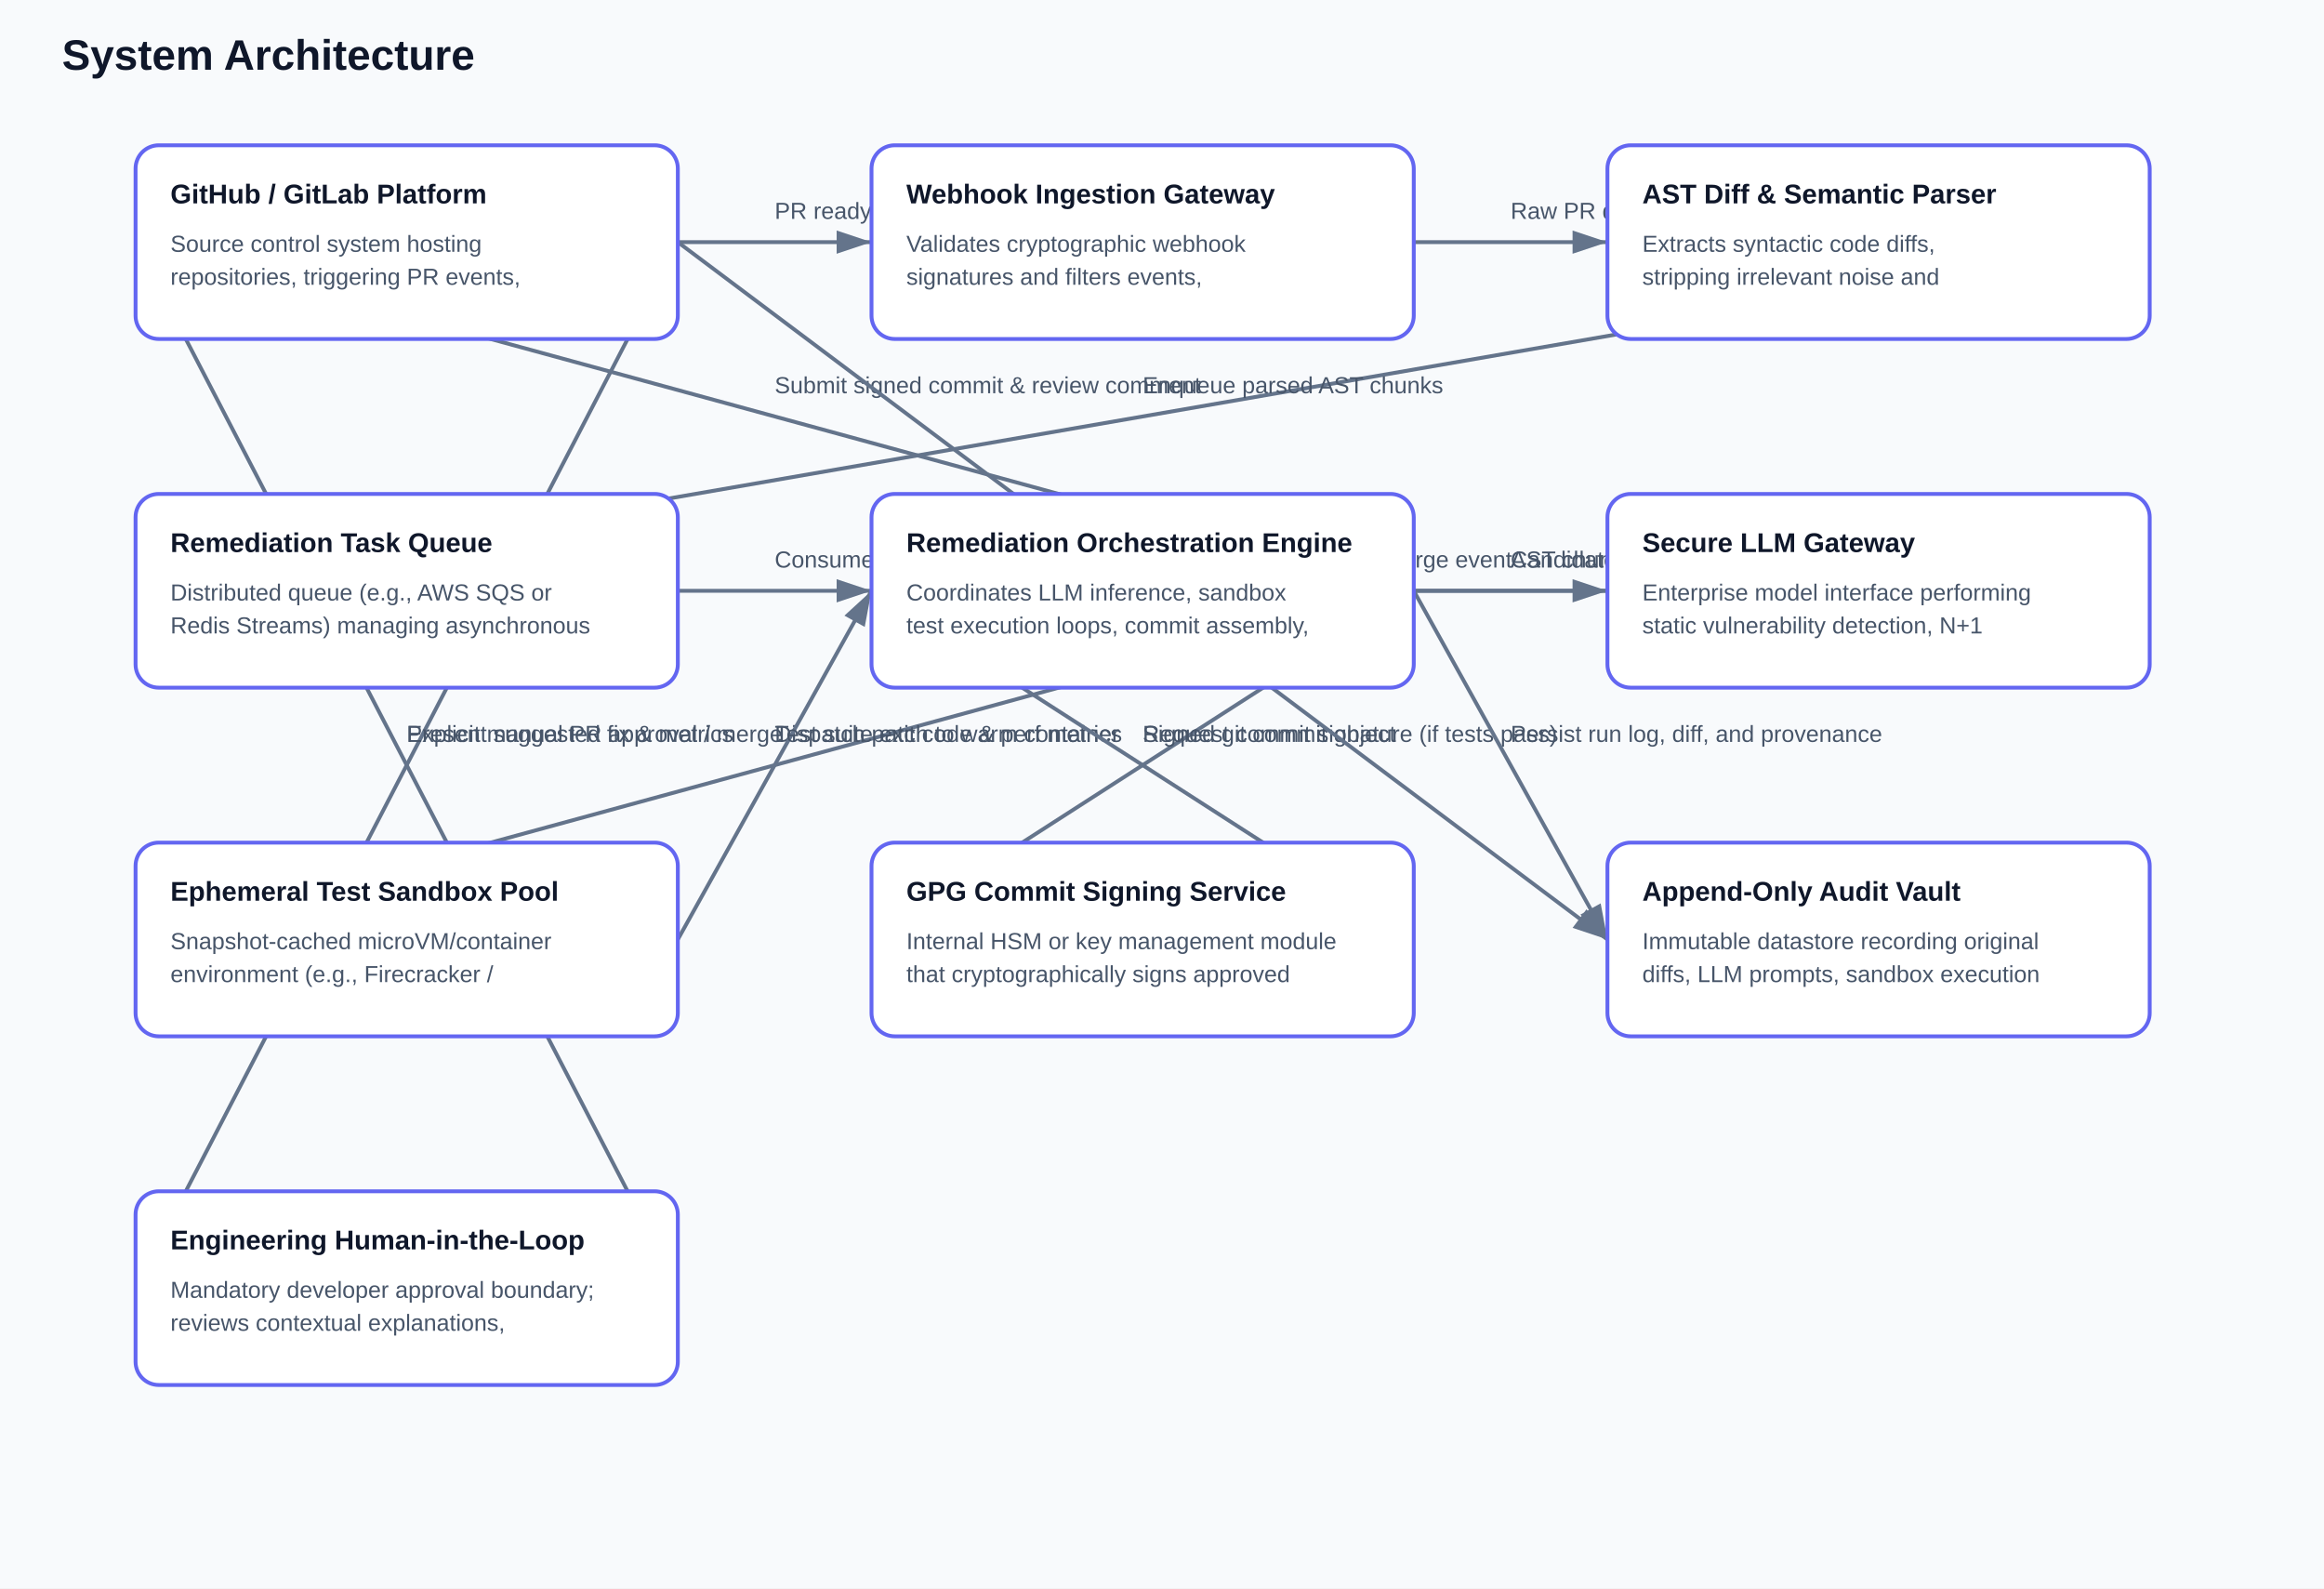
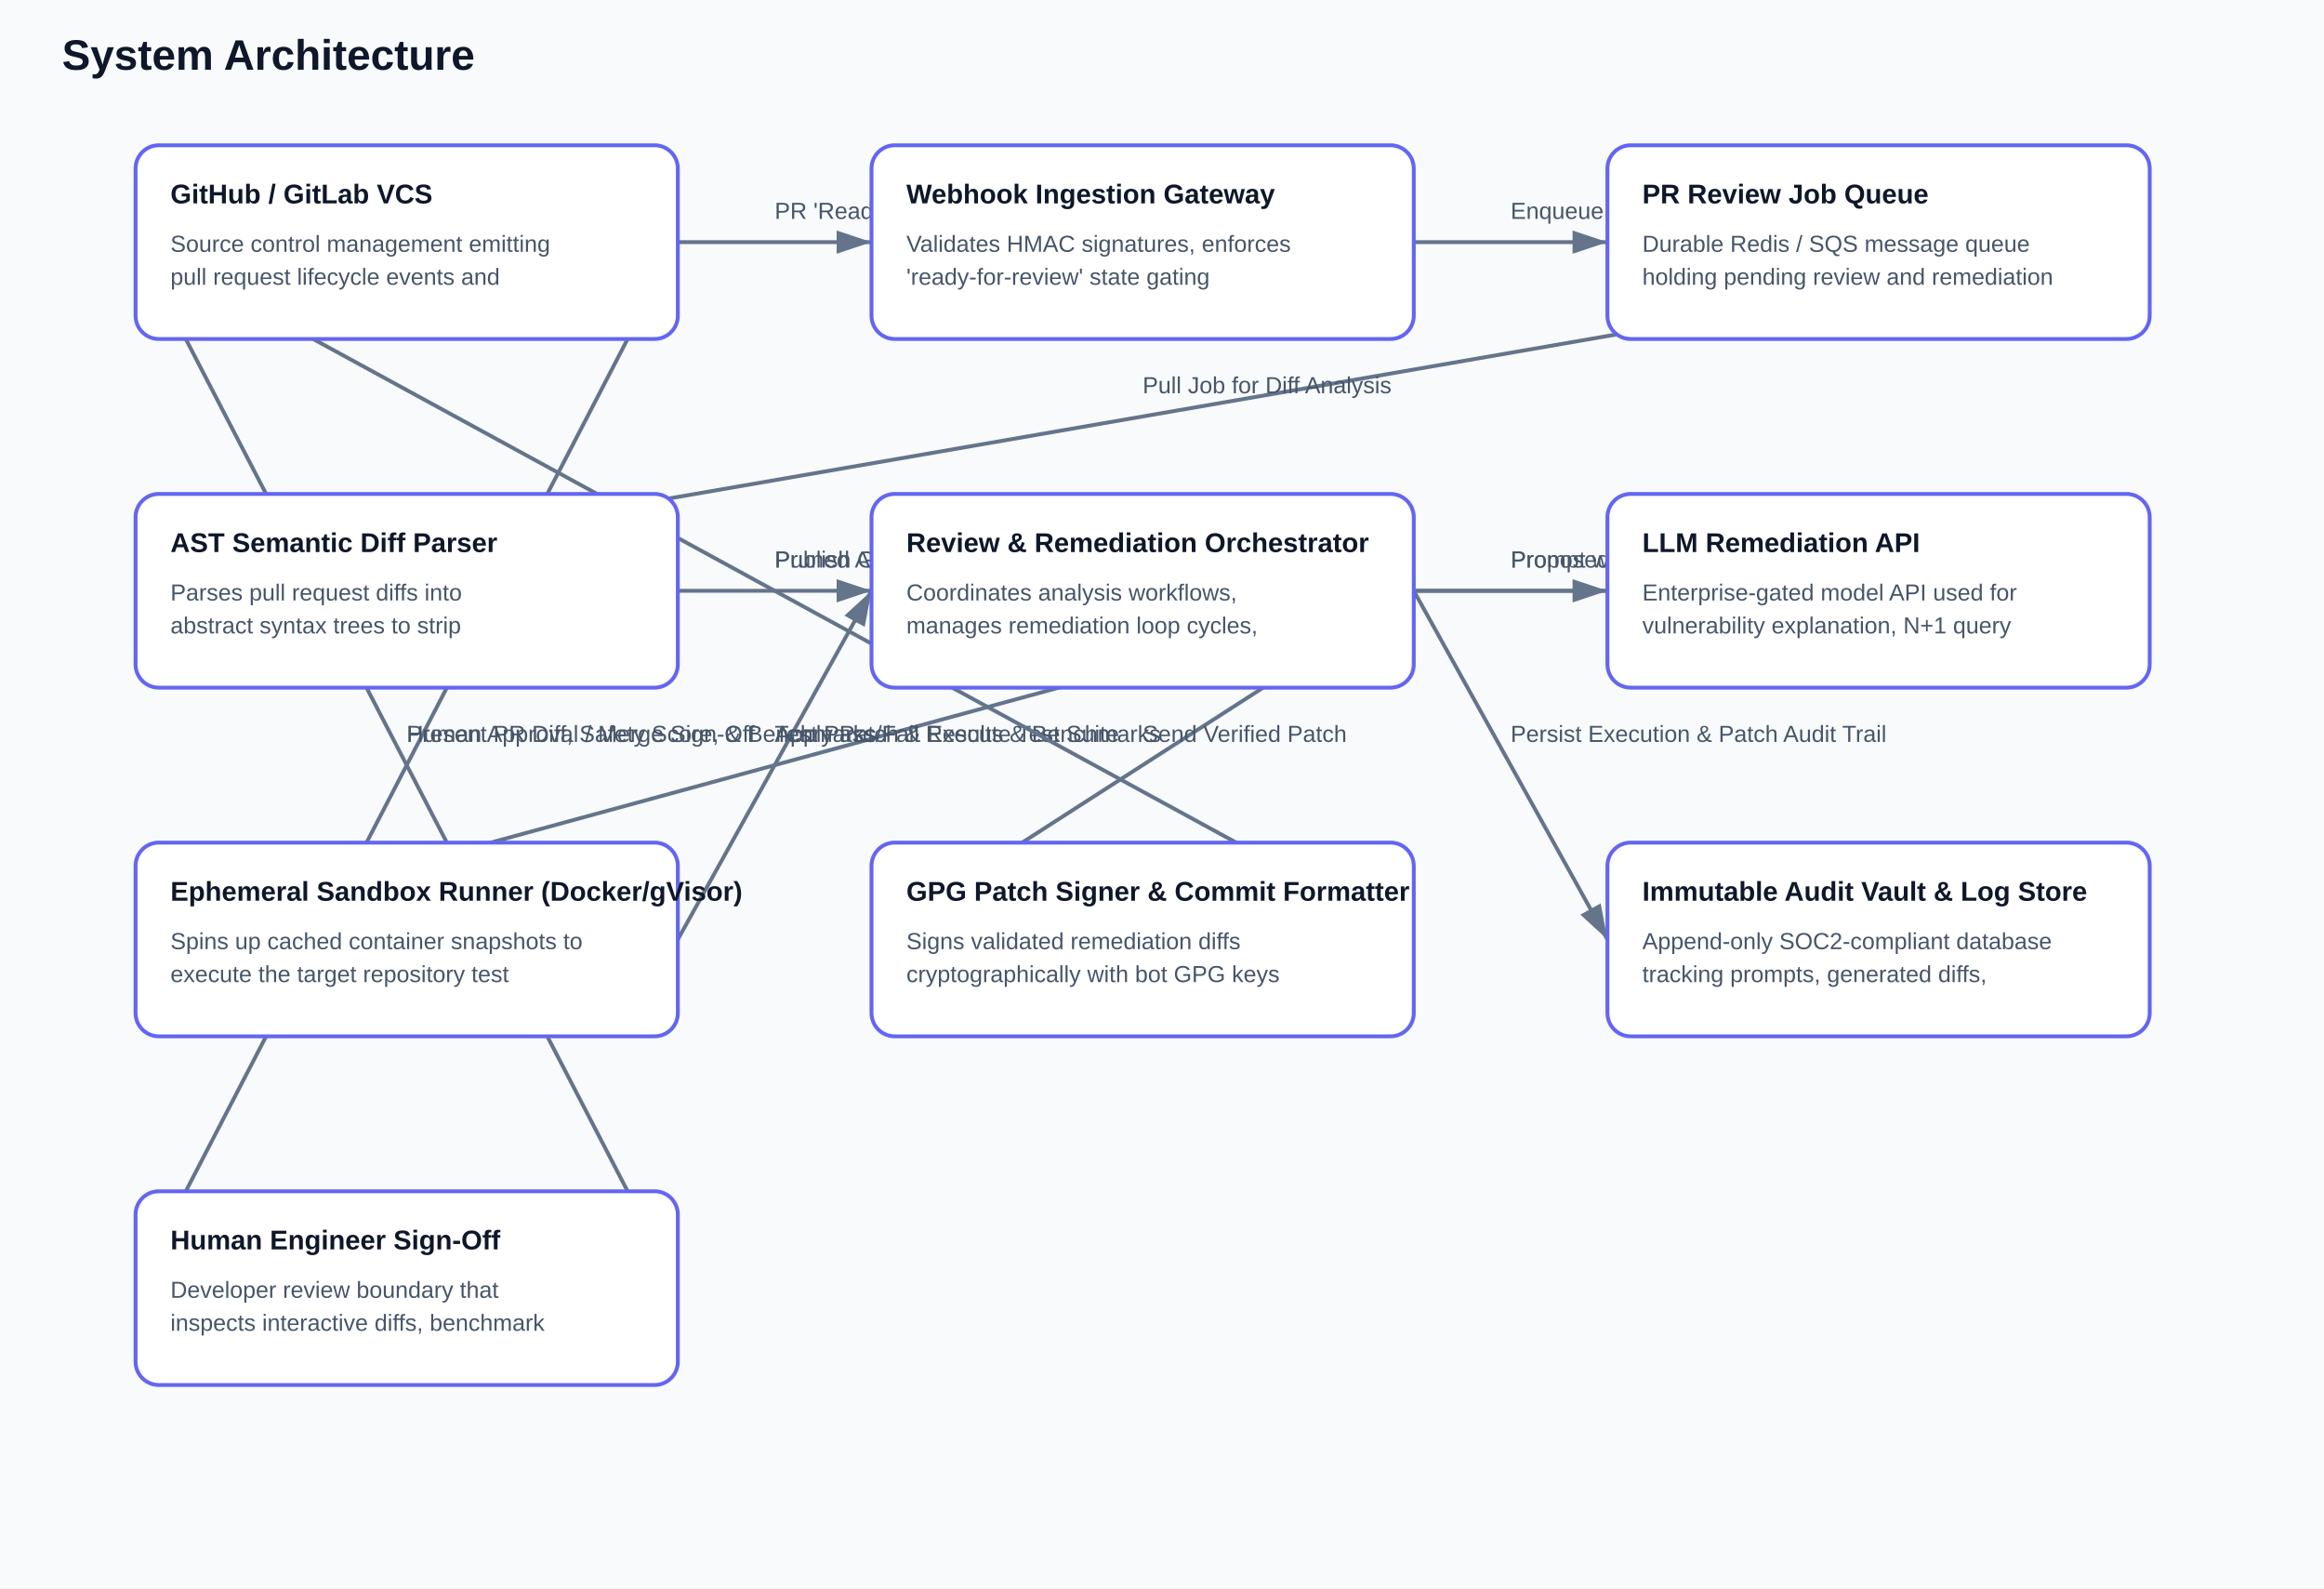
<svg xmlns="http://www.w3.org/2000/svg" width="1200" height="820" viewBox="0 0 1200 820">
  <rect width="100%" height="100%" fill="#f8fafc" />
  <style>.title{font:700 22px Arial;fill:#0f172a}.box{fill:#fff;stroke:#6366f1;stroke-width:2}.label{font:600 14px Arial;fill:#0f172a}.small{font:12px Arial;fill:#475569}.edge{stroke:#64748b;stroke-width:2;fill:none}</style>
  <defs>
    <marker id="arrow" markerWidth="10" markerHeight="10" refX="9" refY="3" orient="auto">
      <path d="M0,0 L0,6 L9,3 z" fill="#64748b" />
    </marker>
  </defs>
  <text x="32" y="36" class="title">System Architecture</text>
  <line x1="350" y1="125" x2="450" y2="125" class="edge" marker-end="url(#arrow)" />
-   <text x="400.0" y="113.0" class="small">PR ready_for_review webhook</text>
+   <text x="400.0" y="113.0" class="small">PR 'Ready for Review' Webhook</text>
  <line x1="730" y1="125" x2="830" y2="125" class="edge" marker-end="url(#arrow)" />
-   <text x="780.0" y="113.0" class="small">Raw PR diff payload</text>
+   <text x="780.0" y="113.0" class="small">Enqueue Validated PR Task</text>
  <line x1="1110" y1="125" x2="70" y2="305" class="edge" marker-end="url(#arrow)" />
-   <text x="590.0" y="203.0" class="small">Enqueue parsed AST chunks</text>
+   <text x="590.0" y="203.0" class="small">Pull Job for Diff Analysis</text>
  <line x1="350" y1="305" x2="450" y2="305" class="edge" marker-end="url(#arrow)" />
-   <text x="400.0" y="293.0" class="small">Consume remediation job</text>
+   <text x="400.0" y="293.0" class="small">Pruned AST Chunks</text>
  <line x1="730" y1="305" x2="830" y2="305" class="edge" marker-end="url(#arrow)" />
-   <text x="780.0" y="293.0" class="small">AST chunk + system prompt</text>
+   <text x="780.0" y="293.0" class="small">Prompt with Filtered Code &amp; Vulnerability Context</text>
  <line x1="1110" y1="305" x2="450" y2="305" class="edge" marker-end="url(#arrow)" />
-   <text x="780.0" y="293.0" class="small">Candidate patch &amp; rationale</text>
+   <text x="780.0" y="293.0" class="small">Proposed Code Patch &amp; Explanation</text>
  <line x1="730" y1="305" x2="70" y2="485" class="edge" marker-end="url(#arrow)" />
-   <text x="400.0" y="383.0" class="small">Dispatch patch to warm container</text>
+   <text x="400.0" y="383.0" class="small">Apply Patch &amp; Execute Test Suite</text>
  <line x1="350" y1="485" x2="450" y2="305" class="edge" marker-end="url(#arrow)" />
-   <text x="400.0" y="383.0" class="small">Test suite exit code &amp; perf metrics</text>
+   <text x="400.0" y="383.0" class="small">Test Pass/Fail Results &amp; Benchmarks</text>
+   <line x1="730" y1="305" x2="830" y2="485" class="edge" marker-end="url(#arrow)" />
+   <text x="780.0" y="383.0" class="small">Persist Execution &amp; Patch Audit Trail</text>
  <line x1="730" y1="305" x2="450" y2="485" class="edge" marker-end="url(#arrow)" />
-   <text x="590.0" y="383.0" class="small">Request commit signature (if tests pass)</text>
-   <line x1="730" y1="485" x2="450" y2="305" class="edge" marker-end="url(#arrow)" />
-   <text x="590.0" y="383.0" class="small">Signed git commit object</text>
-   <line x1="730" y1="305" x2="830" y2="485" class="edge" marker-end="url(#arrow)" />
-   <text x="780.0" y="383.0" class="small">Persist run log, diff, and provenance</text>
-   <line x1="730" y1="305" x2="70" y2="125" class="edge" marker-end="url(#arrow)" />
-   <text x="400.0" y="203.0" class="small">Submit signed commit &amp; review comment</text>
+   <text x="590.0" y="383.0" class="small">Send Verified Patch</text>
+   <line x1="730" y1="485" x2="70" y2="125" class="edge" marker-end="url(#arrow)" />
+   <text x="400.0" y="293.0" class="small">Publish GPG-Signed Suggested Commit &amp; Comment</text>
  <line x1="350" y1="125" x2="70" y2="665" class="edge" marker-end="url(#arrow)" />
-   <text x="210.0" y="383.0" class="small">Present suggested fix &amp; metrics</text>
+   <text x="210.0" y="383.0" class="small">Present PR Diff, Safety Score, &amp; Benchmarks</text>
  <line x1="350" y1="665" x2="70" y2="125" class="edge" marker-end="url(#arrow)" />
-   <text x="210.0" y="383.0" class="small">Explicit manual PR approval / merge</text>
-   <line x1="350" y1="125" x2="830" y2="485" class="edge" marker-end="url(#arrow)" />
-   <text x="590.0" y="293.0" class="small">Log human approval &amp; merge event</text>
+   <text x="210.0" y="383.0" class="small">Human Approval / Merge Sign-Off</text>
  <rect x="70" y="75" width="280" height="100" rx="12" class="box" />
-   <text x="88" y="105" class="label">GitHub / GitLab Platform</text>
-   <text x="88" y="130" class="small">Source control system hosting</text>
-   <text x="88" y="147" class="small">repositories, triggering PR events,</text>
+   <text x="88" y="105" class="label">GitHub / GitLab VCS</text>
+   <text x="88" y="130" class="small">Source control management emitting</text>
+   <text x="88" y="147" class="small">pull request lifecycle events and</text>
  <rect x="450" y="75" width="280" height="100" rx="12" class="box" />
  <text x="468" y="105" class="label">Webhook Ingestion Gateway</text>
-   <text x="468" y="130" class="small">Validates cryptographic webhook</text>
-   <text x="468" y="147" class="small">signatures and filters events,</text>
+   <text x="468" y="130" class="small">Validates HMAC signatures, enforces</text>
+   <text x="468" y="147" class="small">'ready-for-review' state gating</text>
  <rect x="830" y="75" width="280" height="100" rx="12" class="box" />
-   <text x="848" y="105" class="label">AST Diff &amp; Semantic Parser</text>
-   <text x="848" y="130" class="small">Extracts syntactic code diffs,</text>
-   <text x="848" y="147" class="small">stripping irrelevant noise and</text>
+   <text x="848" y="105" class="label">PR Review Job Queue</text>
+   <text x="848" y="130" class="small">Durable Redis / SQS message queue</text>
+   <text x="848" y="147" class="small">holding pending review and remediation</text>
  <rect x="70" y="255" width="280" height="100" rx="12" class="box" />
-   <text x="88" y="285" class="label">Remediation Task Queue</text>
-   <text x="88" y="310" class="small">Distributed queue (e.g., AWS SQS or</text>
-   <text x="88" y="327" class="small">Redis Streams) managing asynchronous</text>
+   <text x="88" y="285" class="label">AST Semantic Diff Parser</text>
+   <text x="88" y="310" class="small">Parses pull request diffs into</text>
+   <text x="88" y="327" class="small">abstract syntax trees to strip</text>
  <rect x="450" y="255" width="280" height="100" rx="12" class="box" />
-   <text x="468" y="285" class="label">Remediation Orchestration Engine</text>
-   <text x="468" y="310" class="small">Coordinates LLM inference, sandbox</text>
-   <text x="468" y="327" class="small">test execution loops, commit assembly,</text>
+   <text x="468" y="285" class="label">Review &amp; Remediation Orchestrator</text>
+   <text x="468" y="310" class="small">Coordinates analysis workflows,</text>
+   <text x="468" y="327" class="small">manages remediation loop cycles,</text>
  <rect x="830" y="255" width="280" height="100" rx="12" class="box" />
-   <text x="848" y="285" class="label">Secure LLM Gateway</text>
-   <text x="848" y="310" class="small">Enterprise model interface performing</text>
-   <text x="848" y="327" class="small">static vulnerability detection, N+1</text>
+   <text x="848" y="285" class="label">LLM Remediation API</text>
+   <text x="848" y="310" class="small">Enterprise-gated model API used for</text>
+   <text x="848" y="327" class="small">vulnerability explanation, N+1 query</text>
  <rect x="70" y="435" width="280" height="100" rx="12" class="box" />
-   <text x="88" y="465" class="label">Ephemeral Test Sandbox Pool</text>
-   <text x="88" y="490" class="small">Snapshot-cached microVM/container</text>
-   <text x="88" y="507" class="small">environment (e.g., Firecracker /</text>
+   <text x="88" y="465" class="label">Ephemeral Sandbox Runner (Docker/gVisor)</text>
+   <text x="88" y="490" class="small">Spins up cached container snapshots to</text>
+   <text x="88" y="507" class="small">execute the target repository test</text>
  <rect x="450" y="435" width="280" height="100" rx="12" class="box" />
-   <text x="468" y="465" class="label">GPG Commit Signing Service</text>
-   <text x="468" y="490" class="small">Internal HSM or key management module</text>
-   <text x="468" y="507" class="small">that cryptographically signs approved</text>
+   <text x="468" y="465" class="label">GPG Patch Signer &amp; Commit Formatter</text>
+   <text x="468" y="490" class="small">Signs validated remediation diffs</text>
+   <text x="468" y="507" class="small">cryptographically with bot GPG keys</text>
  <rect x="830" y="435" width="280" height="100" rx="12" class="box" />
-   <text x="848" y="465" class="label">Append-Only Audit Vault</text>
-   <text x="848" y="490" class="small">Immutable datastore recording original</text>
-   <text x="848" y="507" class="small">diffs, LLM prompts, sandbox execution</text>
+   <text x="848" y="465" class="label">Immutable Audit Vault &amp; Log Store</text>
+   <text x="848" y="490" class="small">Append-only SOC2-compliant database</text>
+   <text x="848" y="507" class="small">tracking prompts, generated diffs,</text>
  <rect x="70" y="615" width="280" height="100" rx="12" class="box" />
-   <text x="88" y="645" class="label">Engineering Human-in-the-Loop</text>
-   <text x="88" y="670" class="small">Mandatory developer approval boundary;</text>
-   <text x="88" y="687" class="small">reviews contextual explanations,</text>
+   <text x="88" y="645" class="label">Human Engineer Sign-Off</text>
+   <text x="88" y="670" class="small">Developer review boundary that</text>
+   <text x="88" y="687" class="small">inspects interactive diffs, benchmark</text>
</svg>
